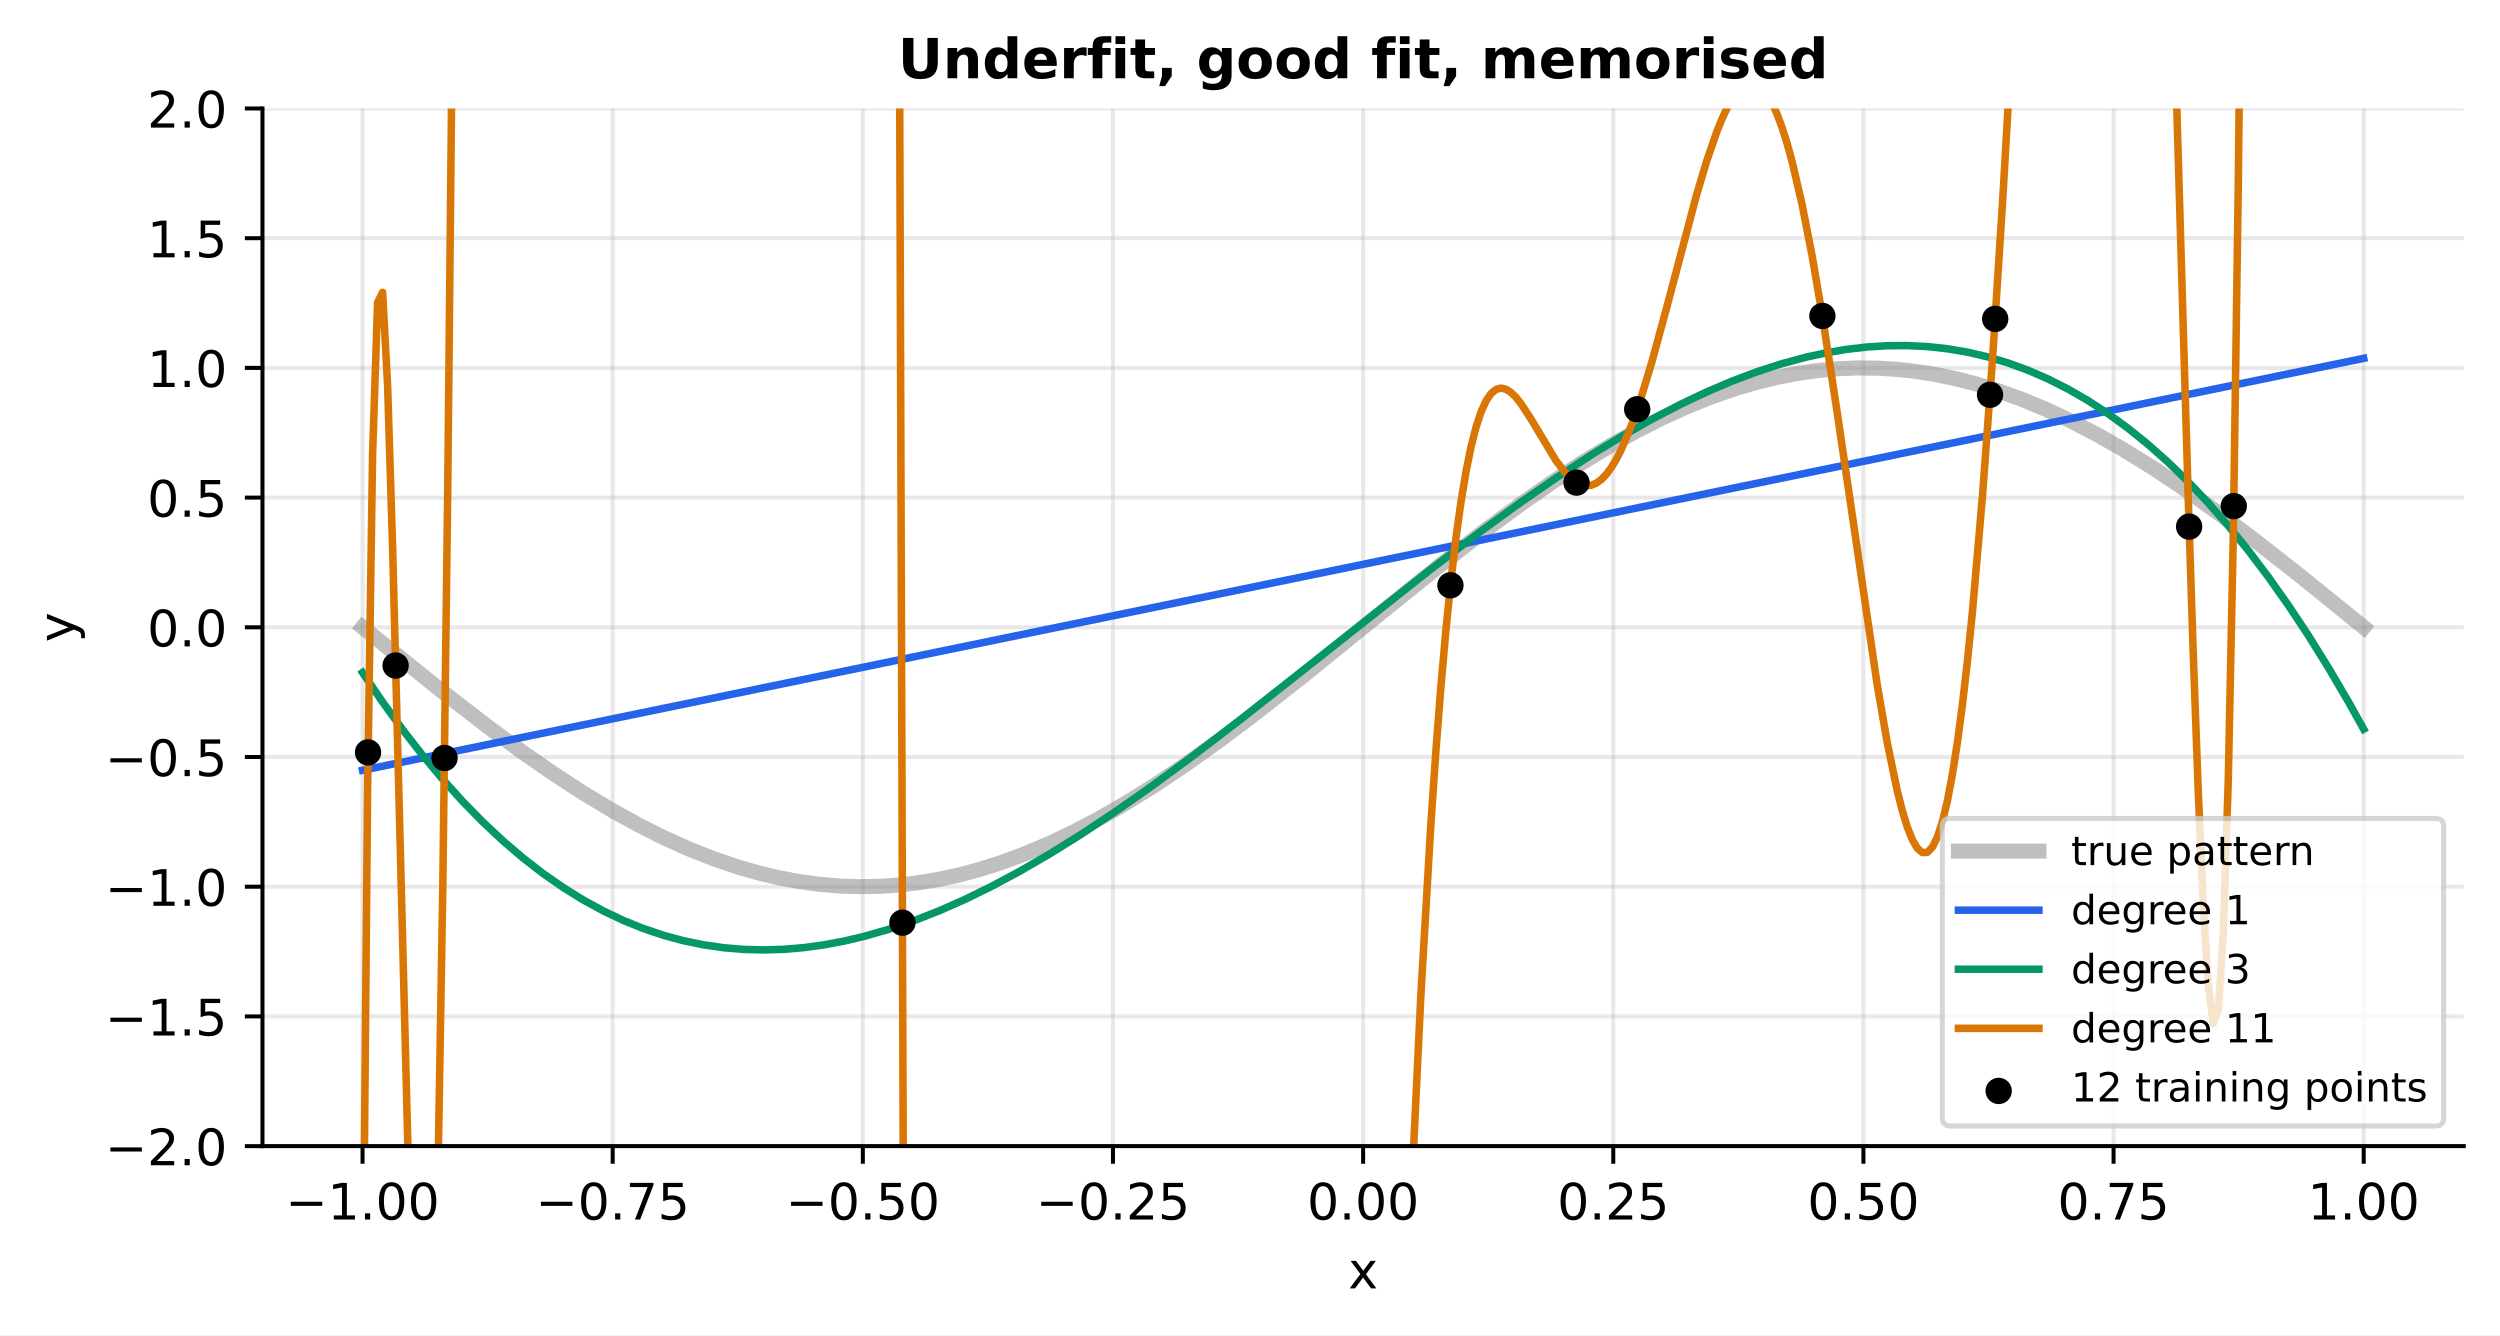
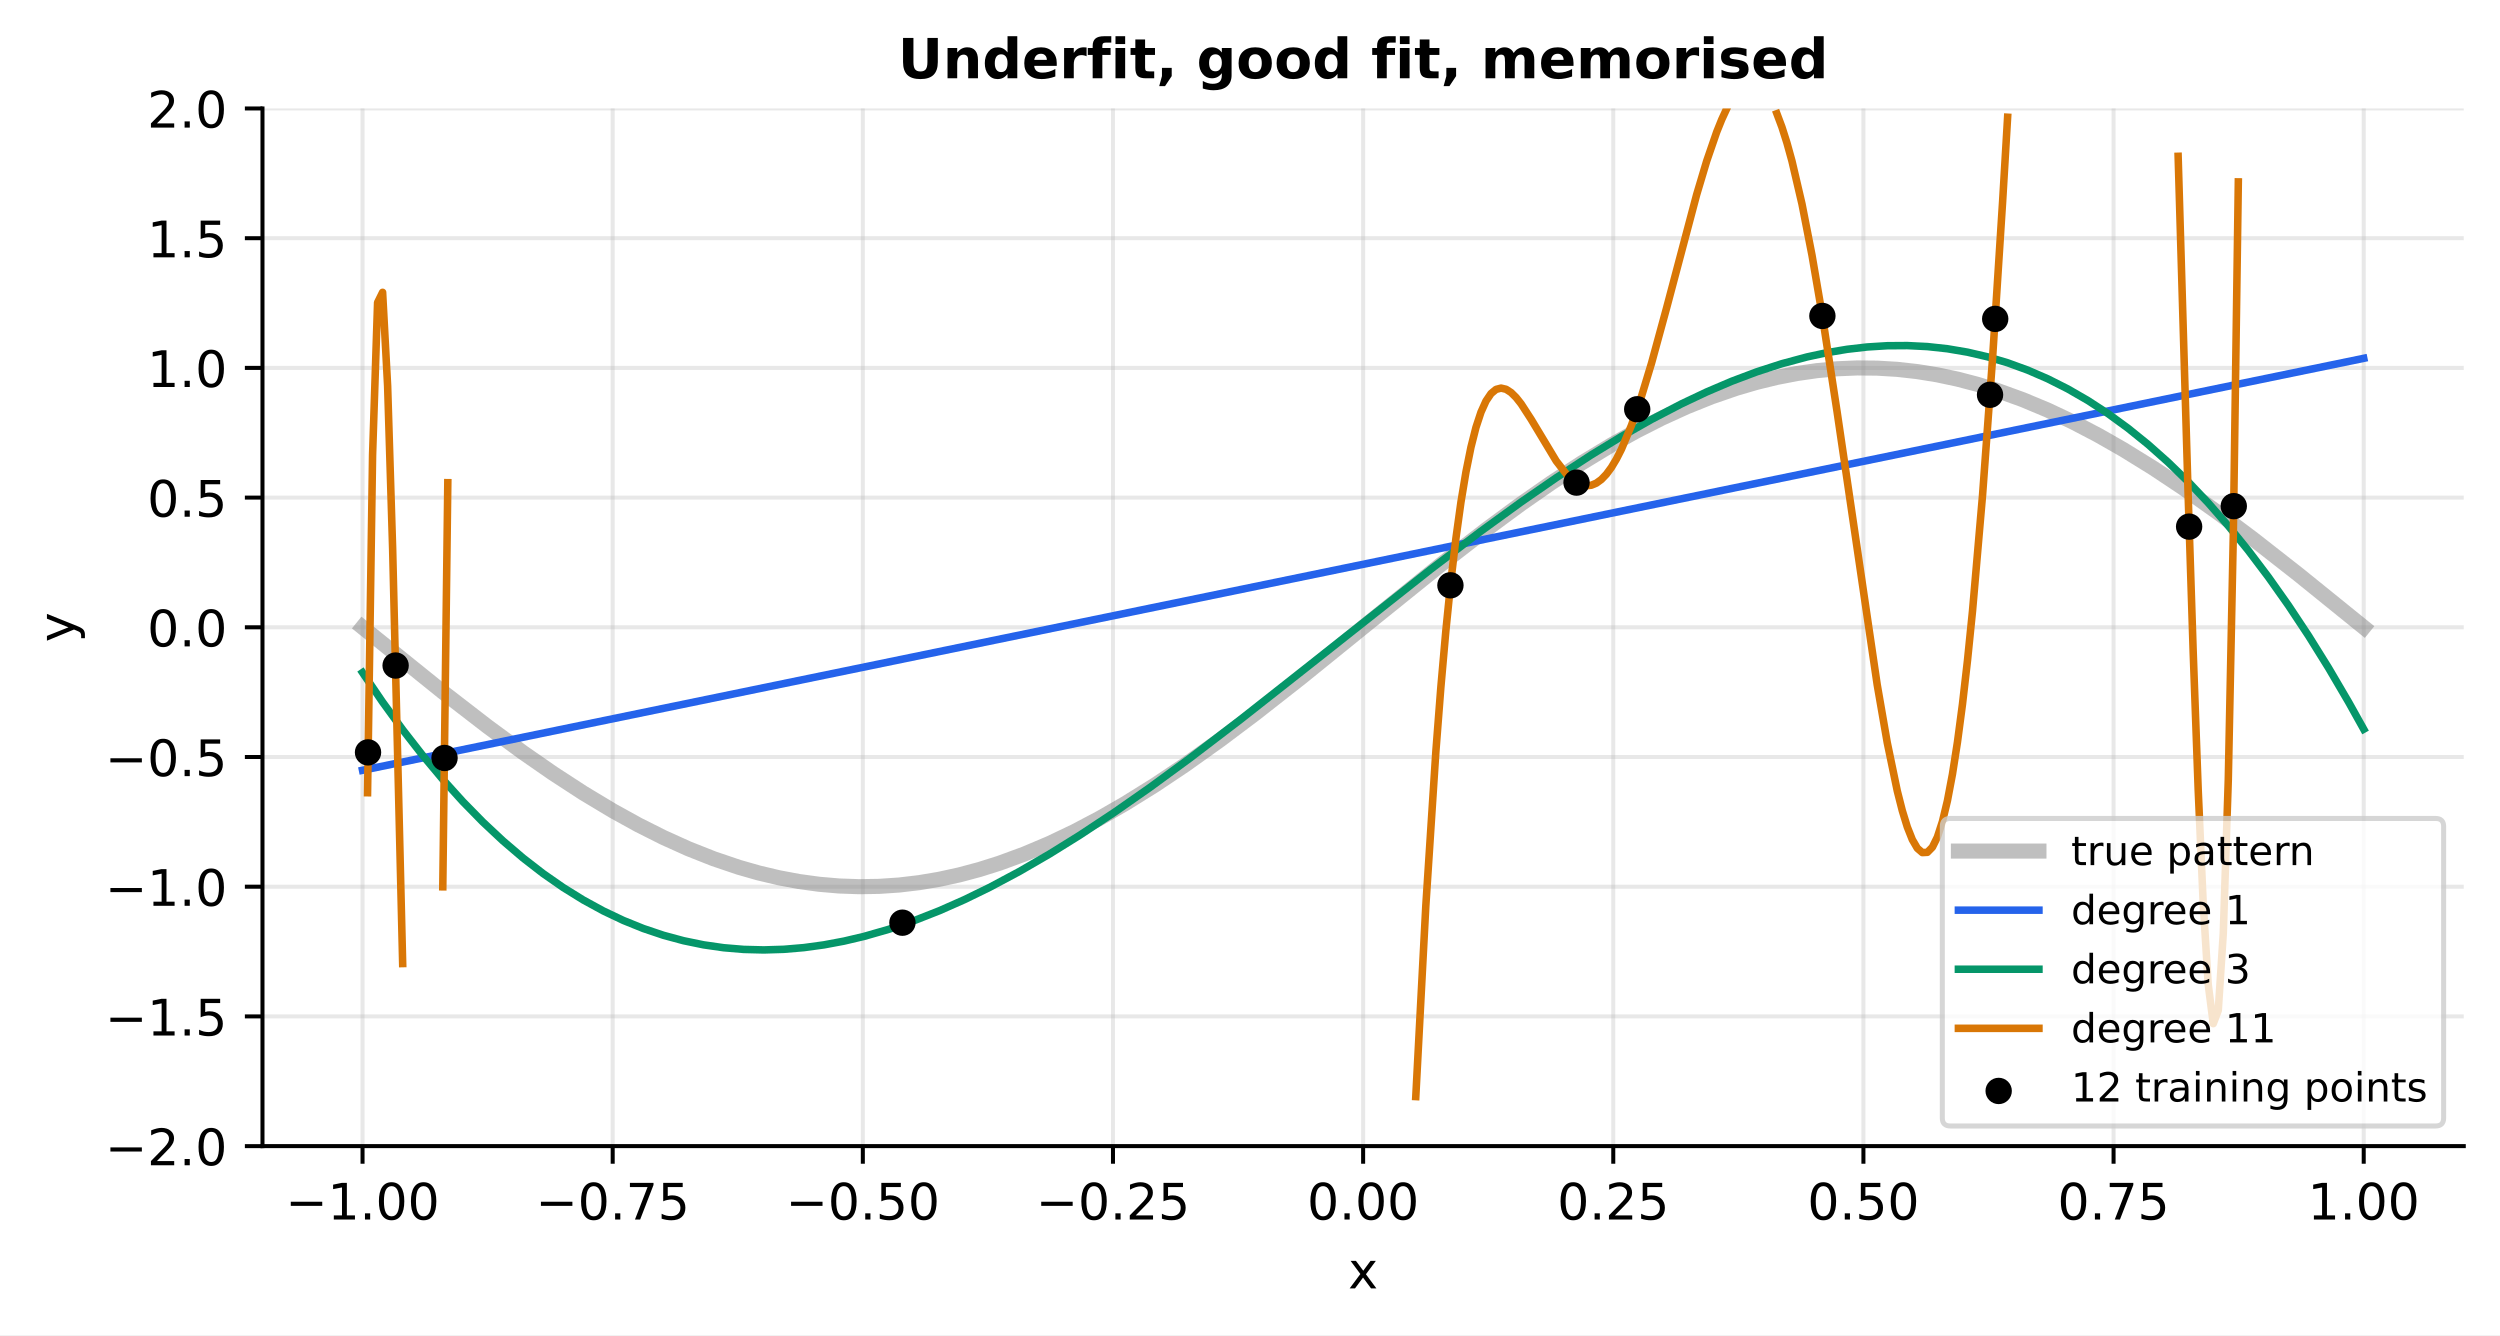
<svg xmlns="http://www.w3.org/2000/svg" xmlns:xlink="http://www.w3.org/1999/xlink" width="496.806pt" height="265.315pt" viewBox="0 0 496.806 265.315" version="1.1">
  <defs>
    <style type="text/css">*{stroke-linejoin: round; stroke-linecap: butt}</style>
  </defs>
  <g id="figure_1">
    <g id="patch_1">
      <path d="M 0 265.315  L 496.806 265.315  L 496.806 0  L 0 0  z " style="fill: #ffffff" />
    </g>
    <g id="axes_1">
      <g id="patch_2">
        <path d="M 52.161 227.758  L 489.606 227.758  L 489.606 21.558  L 52.161 21.558  z " style="fill: #ffffff" />
      </g>
      <g id="matplotlib.axis_1">
        <g id="xtick_1">
          <g id="line2d_1">
            <path d="M 72.045 227.758  L 72.045 21.558  " clip-path="url(#p5c31a13e6e)" style="fill: none; stroke: #b0b0b0; stroke-opacity: 0.3; stroke-width: 0.8; stroke-linecap: square" />
          </g>
          <g id="line2d_2">
            <defs>
              <path id="m7cadcb0e4f" d="M 0 0  L 0 3.5  " style="stroke: #000000; stroke-width: 0.8" />
            </defs>
            <g>
              <use xlink:href="#m7cadcb0e4f" x="72.045" y="227.758" style="stroke: #000000; stroke-width: 0.8" />
            </g>
          </g>
          <g id="text_1">
            <text style="font-size: 10px; font-family: 'DejaVu Sans', 'Bitstream Vera Sans', 'Computer Modern Sans Serif', 'Lucida Grande', 'Verdana', 'Geneva', 'Lucid', 'Arial', 'Helvetica', 'Avant Garde', sans-serif; text-anchor: middle" x="72.045" y="242.357" transform="rotate(-0 72.04482 242.3567)">−1.00</text>
          </g>
        </g>
        <g id="xtick_2">
          <g id="line2d_3">
            <path d="M 121.755 227.758  L 121.755 21.558  " clip-path="url(#p5c31a13e6e)" style="fill: none; stroke: #b0b0b0; stroke-opacity: 0.3; stroke-width: 0.8; stroke-linecap: square" />
          </g>
          <g id="line2d_4">
            <g>
              <use xlink:href="#m7cadcb0e4f" x="121.755" y="227.758" style="stroke: #000000; stroke-width: 0.8" />
            </g>
          </g>
          <g id="text_2">
            <text style="font-size: 10px; font-family: 'DejaVu Sans', 'Bitstream Vera Sans', 'Computer Modern Sans Serif', 'Lucida Grande', 'Verdana', 'Geneva', 'Lucid', 'Arial', 'Helvetica', 'Avant Garde', sans-serif; text-anchor: middle" x="121.755" y="242.357" transform="rotate(-0 121.7545 242.3567)">−0.75</text>
          </g>
        </g>
        <g id="xtick_3">
          <g id="line2d_5">
            <path d="M 171.464 227.758  L 171.464 21.558  " clip-path="url(#p5c31a13e6e)" style="fill: none; stroke: #b0b0b0; stroke-opacity: 0.3; stroke-width: 0.8; stroke-linecap: square" />
          </g>
          <g id="line2d_6">
            <g>
              <use xlink:href="#m7cadcb0e4f" x="171.464" y="227.758" style="stroke: #000000; stroke-width: 0.8" />
            </g>
          </g>
          <g id="text_3">
            <text style="font-size: 10px; font-family: 'DejaVu Sans', 'Bitstream Vera Sans', 'Computer Modern Sans Serif', 'Lucida Grande', 'Verdana', 'Geneva', 'Lucid', 'Arial', 'Helvetica', 'Avant Garde', sans-serif; text-anchor: middle" x="171.464" y="242.357" transform="rotate(-0 171.4642 242.3567)">−0.50</text>
          </g>
        </g>
        <g id="xtick_4">
          <g id="line2d_7">
            <path d="M 221.174 227.758  L 221.174 21.558  " clip-path="url(#p5c31a13e6e)" style="fill: none; stroke: #b0b0b0; stroke-opacity: 0.3; stroke-width: 0.8; stroke-linecap: square" />
          </g>
          <g id="line2d_8">
            <g>
              <use xlink:href="#m7cadcb0e4f" x="221.174" y="227.758" style="stroke: #000000; stroke-width: 0.8" />
            </g>
          </g>
          <g id="text_4">
            <text style="font-size: 10px; font-family: 'DejaVu Sans', 'Bitstream Vera Sans', 'Computer Modern Sans Serif', 'Lucida Grande', 'Verdana', 'Geneva', 'Lucid', 'Arial', 'Helvetica', 'Avant Garde', sans-serif; text-anchor: middle" x="221.174" y="242.357" transform="rotate(-0 221.174 242.3567)">−0.25</text>
          </g>
        </g>
        <g id="xtick_5">
          <g id="line2d_9">
            <path d="M 270.884 227.758  L 270.884 21.558  " clip-path="url(#p5c31a13e6e)" style="fill: none; stroke: #b0b0b0; stroke-opacity: 0.3; stroke-width: 0.8; stroke-linecap: square" />
          </g>
          <g id="line2d_10">
            <g>
              <use xlink:href="#m7cadcb0e4f" x="270.884" y="227.758" style="stroke: #000000; stroke-width: 0.8" />
            </g>
          </g>
          <g id="text_5">
            <text style="font-size: 10px; font-family: 'DejaVu Sans', 'Bitstream Vera Sans', 'Computer Modern Sans Serif', 'Lucida Grande', 'Verdana', 'Geneva', 'Lucid', 'Arial', 'Helvetica', 'Avant Garde', sans-serif; text-anchor: middle" x="270.884" y="242.357" transform="rotate(-0 270.8837 242.3567)">0.00</text>
          </g>
        </g>
        <g id="xtick_6">
          <g id="line2d_11">
            <path d="M 320.593 227.758  L 320.593 21.558  " clip-path="url(#p5c31a13e6e)" style="fill: none; stroke: #b0b0b0; stroke-opacity: 0.3; stroke-width: 0.8; stroke-linecap: square" />
          </g>
          <g id="line2d_12">
            <g>
              <use xlink:href="#m7cadcb0e4f" x="320.593" y="227.758" style="stroke: #000000; stroke-width: 0.8" />
            </g>
          </g>
          <g id="text_6">
            <text style="font-size: 10px; font-family: 'DejaVu Sans', 'Bitstream Vera Sans', 'Computer Modern Sans Serif', 'Lucida Grande', 'Verdana', 'Geneva', 'Lucid', 'Arial', 'Helvetica', 'Avant Garde', sans-serif; text-anchor: middle" x="320.593" y="242.357" transform="rotate(-0 320.5934 242.3567)">0.25</text>
          </g>
        </g>
        <g id="xtick_7">
          <g id="line2d_13">
            <path d="M 370.303 227.758  L 370.303 21.558  " clip-path="url(#p5c31a13e6e)" style="fill: none; stroke: #b0b0b0; stroke-opacity: 0.3; stroke-width: 0.8; stroke-linecap: square" />
          </g>
          <g id="line2d_14">
            <g>
              <use xlink:href="#m7cadcb0e4f" x="370.303" y="227.758" style="stroke: #000000; stroke-width: 0.8" />
            </g>
          </g>
          <g id="text_7">
            <text style="font-size: 10px; font-family: 'DejaVu Sans', 'Bitstream Vera Sans', 'Computer Modern Sans Serif', 'Lucida Grande', 'Verdana', 'Geneva', 'Lucid', 'Arial', 'Helvetica', 'Avant Garde', sans-serif; text-anchor: middle" x="370.303" y="242.357" transform="rotate(-0 370.3031 242.3567)">0.50</text>
          </g>
        </g>
        <g id="xtick_8">
          <g id="line2d_15">
            <path d="M 420.013 227.758  L 420.013 21.558  " clip-path="url(#p5c31a13e6e)" style="fill: none; stroke: #b0b0b0; stroke-opacity: 0.3; stroke-width: 0.8; stroke-linecap: square" />
          </g>
          <g id="line2d_16">
            <g>
              <use xlink:href="#m7cadcb0e4f" x="420.013" y="227.758" style="stroke: #000000; stroke-width: 0.8" />
            </g>
          </g>
          <g id="text_8">
            <text style="font-size: 10px; font-family: 'DejaVu Sans', 'Bitstream Vera Sans', 'Computer Modern Sans Serif', 'Lucida Grande', 'Verdana', 'Geneva', 'Lucid', 'Arial', 'Helvetica', 'Avant Garde', sans-serif; text-anchor: middle" x="420.013" y="242.357" transform="rotate(-0 420.0128 242.3567)">0.75</text>
          </g>
        </g>
        <g id="xtick_9">
          <g id="line2d_17">
            <path d="M 469.723 227.758  L 469.723 21.558  " clip-path="url(#p5c31a13e6e)" style="fill: none; stroke: #b0b0b0; stroke-opacity: 0.3; stroke-width: 0.8; stroke-linecap: square" />
          </g>
          <g id="line2d_18">
            <g>
              <use xlink:href="#m7cadcb0e4f" x="469.723" y="227.758" style="stroke: #000000; stroke-width: 0.8" />
            </g>
          </g>
          <g id="text_9">
            <text style="font-size: 10px; font-family: 'DejaVu Sans', 'Bitstream Vera Sans', 'Computer Modern Sans Serif', 'Lucida Grande', 'Verdana', 'Geneva', 'Lucid', 'Arial', 'Helvetica', 'Avant Garde', sans-serif; text-anchor: middle" x="469.723" y="242.357" transform="rotate(-0 469.7225 242.3567)">1.00</text>
          </g>
        </g>
        <g id="text_10">
          <text style="font-size: 10px; font-family: 'DejaVu Sans', 'Bitstream Vera Sans', 'Computer Modern Sans Serif', 'Lucida Grande', 'Verdana', 'Geneva', 'Lucid', 'Arial', 'Helvetica', 'Avant Garde', sans-serif; text-anchor: middle" x="270.884" y="256.035" transform="rotate(-0 270.8837 256.0348)">x</text>
        </g>
      </g>
      <g id="matplotlib.axis_2">
        <g id="ytick_1">
          <g id="line2d_19">
            <path d="M 52.161 227.758  L 489.606 227.758  " clip-path="url(#p5c31a13e6e)" style="fill: none; stroke: #b0b0b0; stroke-opacity: 0.3; stroke-width: 0.8; stroke-linecap: square" />
          </g>
          <g id="line2d_20">
            <defs>
              <path id="m868c41b290" d="M 0 0  L -3.5 0  " style="stroke: #000000; stroke-width: 0.8" />
            </defs>
            <g>
              <use xlink:href="#m868c41b290" x="52.161" y="227.758" style="stroke: #000000; stroke-width: 0.8" />
            </g>
          </g>
          <g id="text_11">
            <text style="font-size: 10px; font-family: 'DejaVu Sans', 'Bitstream Vera Sans', 'Computer Modern Sans Serif', 'Lucida Grande', 'Verdana', 'Geneva', 'Lucid', 'Arial', 'Helvetica', 'Avant Garde', sans-serif; text-anchor: end" x="45.161" y="231.558" transform="rotate(-0 45.16094 231.5575)">−2.0</text>
          </g>
        </g>
        <g id="ytick_2">
          <g id="line2d_21">
            <path d="M 52.161 201.983  L 489.606 201.983  " clip-path="url(#p5c31a13e6e)" style="fill: none; stroke: #b0b0b0; stroke-opacity: 0.3; stroke-width: 0.8; stroke-linecap: square" />
          </g>
          <g id="line2d_22">
            <g>
              <use xlink:href="#m868c41b290" x="52.161" y="201.983" style="stroke: #000000; stroke-width: 0.8" />
            </g>
          </g>
          <g id="text_12">
            <text style="font-size: 10px; font-family: 'DejaVu Sans', 'Bitstream Vera Sans', 'Computer Modern Sans Serif', 'Lucida Grande', 'Verdana', 'Geneva', 'Lucid', 'Arial', 'Helvetica', 'Avant Garde', sans-serif; text-anchor: end" x="45.161" y="205.782" transform="rotate(-0 45.16094 205.7825)">−1.5</text>
          </g>
        </g>
        <g id="ytick_3">
          <g id="line2d_23">
            <path d="M 52.161 176.208  L 489.606 176.208  " clip-path="url(#p5c31a13e6e)" style="fill: none; stroke: #b0b0b0; stroke-opacity: 0.3; stroke-width: 0.8; stroke-linecap: square" />
          </g>
          <g id="line2d_24">
            <g>
              <use xlink:href="#m868c41b290" x="52.161" y="176.208" style="stroke: #000000; stroke-width: 0.8" />
            </g>
          </g>
          <g id="text_13">
            <text style="font-size: 10px; font-family: 'DejaVu Sans', 'Bitstream Vera Sans', 'Computer Modern Sans Serif', 'Lucida Grande', 'Verdana', 'Geneva', 'Lucid', 'Arial', 'Helvetica', 'Avant Garde', sans-serif; text-anchor: end" x="45.161" y="180.007" transform="rotate(-0 45.16094 180.0075)">−1.0</text>
          </g>
        </g>
        <g id="ytick_4">
          <g id="line2d_25">
            <path d="M 52.161 150.433  L 489.606 150.433  " clip-path="url(#p5c31a13e6e)" style="fill: none; stroke: #b0b0b0; stroke-opacity: 0.3; stroke-width: 0.8; stroke-linecap: square" />
          </g>
          <g id="line2d_26">
            <g>
              <use xlink:href="#m868c41b290" x="52.161" y="150.433" style="stroke: #000000; stroke-width: 0.8" />
            </g>
          </g>
          <g id="text_14">
            <text style="font-size: 10px; font-family: 'DejaVu Sans', 'Bitstream Vera Sans', 'Computer Modern Sans Serif', 'Lucida Grande', 'Verdana', 'Geneva', 'Lucid', 'Arial', 'Helvetica', 'Avant Garde', sans-serif; text-anchor: end" x="45.161" y="154.232" transform="rotate(-0 45.16094 154.2325)">−0.5</text>
          </g>
        </g>
        <g id="ytick_5">
          <g id="line2d_27">
            <path d="M 52.161 124.658  L 489.606 124.658  " clip-path="url(#p5c31a13e6e)" style="fill: none; stroke: #b0b0b0; stroke-opacity: 0.3; stroke-width: 0.8; stroke-linecap: square" />
          </g>
          <g id="line2d_28">
            <g>
              <use xlink:href="#m868c41b290" x="52.161" y="124.658" style="stroke: #000000; stroke-width: 0.8" />
            </g>
          </g>
          <g id="text_15">
            <text style="font-size: 10px; font-family: 'DejaVu Sans', 'Bitstream Vera Sans', 'Computer Modern Sans Serif', 'Lucida Grande', 'Verdana', 'Geneva', 'Lucid', 'Arial', 'Helvetica', 'Avant Garde', sans-serif; text-anchor: end" x="45.161" y="128.458" transform="rotate(-0 45.16094 128.4575)">0.0</text>
          </g>
        </g>
        <g id="ytick_6">
          <g id="line2d_29">
            <path d="M 52.161 98.883  L 489.606 98.883  " clip-path="url(#p5c31a13e6e)" style="fill: none; stroke: #b0b0b0; stroke-opacity: 0.3; stroke-width: 0.8; stroke-linecap: square" />
          </g>
          <g id="line2d_30">
            <g>
              <use xlink:href="#m868c41b290" x="52.161" y="98.883" style="stroke: #000000; stroke-width: 0.8" />
            </g>
          </g>
          <g id="text_16">
            <text style="font-size: 10px; font-family: 'DejaVu Sans', 'Bitstream Vera Sans', 'Computer Modern Sans Serif', 'Lucida Grande', 'Verdana', 'Geneva', 'Lucid', 'Arial', 'Helvetica', 'Avant Garde', sans-serif; text-anchor: end" x="45.161" y="102.683" transform="rotate(-0 45.16094 102.6825)">0.5</text>
          </g>
        </g>
        <g id="ytick_7">
          <g id="line2d_31">
            <path d="M 52.161 73.108  L 489.606 73.108  " clip-path="url(#p5c31a13e6e)" style="fill: none; stroke: #b0b0b0; stroke-opacity: 0.3; stroke-width: 0.8; stroke-linecap: square" />
          </g>
          <g id="line2d_32">
            <g>
              <use xlink:href="#m868c41b290" x="52.161" y="73.108" style="stroke: #000000; stroke-width: 0.8" />
            </g>
          </g>
          <g id="text_17">
            <text style="font-size: 10px; font-family: 'DejaVu Sans', 'Bitstream Vera Sans', 'Computer Modern Sans Serif', 'Lucida Grande', 'Verdana', 'Geneva', 'Lucid', 'Arial', 'Helvetica', 'Avant Garde', sans-serif; text-anchor: end" x="45.161" y="76.907" transform="rotate(-0 45.16094 76.9075)">1.0</text>
          </g>
        </g>
        <g id="ytick_8">
          <g id="line2d_33">
            <path d="M 52.161 47.333  L 489.606 47.333  " clip-path="url(#p5c31a13e6e)" style="fill: none; stroke: #b0b0b0; stroke-opacity: 0.3; stroke-width: 0.8; stroke-linecap: square" />
          </g>
          <g id="line2d_34">
            <g>
              <use xlink:href="#m868c41b290" x="52.161" y="47.333" style="stroke: #000000; stroke-width: 0.8" />
            </g>
          </g>
          <g id="text_18">
            <text style="font-size: 10px; font-family: 'DejaVu Sans', 'Bitstream Vera Sans', 'Computer Modern Sans Serif', 'Lucida Grande', 'Verdana', 'Geneva', 'Lucid', 'Arial', 'Helvetica', 'Avant Garde', sans-serif; text-anchor: end" x="45.161" y="51.133" transform="rotate(-0 45.16094 51.1325)">1.5</text>
          </g>
        </g>
        <g id="ytick_9">
          <g id="line2d_35">
            <path d="M 52.161 21.558  L 489.606 21.558  " clip-path="url(#p5c31a13e6e)" style="fill: none; stroke: #b0b0b0; stroke-opacity: 0.3; stroke-width: 0.8; stroke-linecap: square" />
          </g>
          <g id="line2d_36">
            <g>
              <use xlink:href="#m868c41b290" x="52.161" y="21.558" style="stroke: #000000; stroke-width: 0.8" />
            </g>
          </g>
          <g id="text_19">
            <text style="font-size: 10px; font-family: 'DejaVu Sans', 'Bitstream Vera Sans', 'Computer Modern Sans Serif', 'Lucida Grande', 'Verdana', 'Geneva', 'Lucid', 'Arial', 'Helvetica', 'Avant Garde', sans-serif; text-anchor: end" x="45.161" y="25.358" transform="rotate(-0 45.16094 25.3575)">2.0</text>
          </g>
        </g>
        <g id="text_20">
          <text style="font-size: 10px; font-family: 'DejaVu Sans', 'Bitstream Vera Sans', 'Computer Modern Sans Serif', 'Lucida Grande', 'Verdana', 'Geneva', 'Lucid', 'Arial', 'Helvetica', 'Avant Garde', sans-serif; text-anchor: middle" x="14.798" y="124.658" transform="rotate(-90 14.79844 124.6583)">y</text>
        </g>
      </g>
      <g id="line2d_37">
        <path d="M 72.045 124.658  L 87.992 137.51  L 96.962 144.432  L 103.939 149.55  L 109.919 153.697  L 115.899 157.586  L 121.879 161.181  L 126.863 163.93  L 131.846 166.435  L 136.829 168.681  L 141.813 170.654  L 146.796 172.342  L 150.783 173.481  L 154.77 174.425  L 158.756 175.173  L 162.743 175.72  L 166.73 176.064  L 170.717 176.205  L 174.703 176.141  L 178.69 175.873  L 182.677 175.401  L 186.664 174.729  L 190.65 173.858  L 194.637 172.792  L 198.624 171.534  L 203.607 169.702  L 208.591 167.591  L 213.574 165.214  L 218.558 162.585  L 223.541 159.721  L 229.521 156  L 235.501 151.999  L 242.478 147.025  L 249.455 141.78  L 258.425 134.74  L 272.379 123.441  L 286.332 112.2  L 295.302 105.26  L 302.279 100.123  L 308.259 95.955  L 314.24 92.044  L 320.22 88.423  L 325.203 85.651  L 330.186 83.121  L 335.17 80.848  L 340.153 78.847  L 345.137 77.13  L 349.124 75.968  L 353.11 74.999  L 357.097 74.226  L 361.084 73.654  L 365.07 73.284  L 369.057 73.118  L 373.044 73.157  L 377.031 73.399  L 381.017 73.845  L 385.004 74.493  L 388.991 75.339  L 392.978 76.381  L 396.964 77.615  L 401.948 79.418  L 406.931 81.502  L 411.915 83.854  L 416.898 86.458  L 421.882 89.299  L 427.862 92.996  L 433.842 96.975  L 440.819 101.927  L 447.795 107.154  L 456.766 114.179  L 469.723 124.658  L 469.723 124.658  " clip-path="url(#p5c31a13e6e)" style="fill: none; stroke: #808080; stroke-opacity: 0.5; stroke-width: 3; stroke-linecap: square" />
      </g>
      <g id="line2d_38">
        <path d="M 72.045 153.071  L 469.723 71.206  L 469.723 71.206  " clip-path="url(#p5c31a13e6e)" style="fill: none; stroke: #2563eb; stroke-width: 1.5; stroke-linecap: square" />
      </g>
      <g id="line2d_39">
        <path d="M 72.045 133.656  L 76.032 139.516  L 80.018 145.002  L 84.005 150.122  L 87.992 154.884  L 91.979 159.295  L 95.965 163.363  L 99.952 167.096  L 103.939 170.503  L 107.926 173.59  L 111.912 176.367  L 115.899 178.841  L 119.886 181.019  L 123.872 182.911  L 127.859 184.522  L 131.846 185.863  L 135.833 186.94  L 139.819 187.761  L 143.806 188.335  L 147.793 188.669  L 151.78 188.771  L 155.766 188.649  L 159.753 188.312  L 163.74 187.766  L 167.727 187.02  L 171.713 186.081  L 176.697 184.65  L 181.68 182.946  L 186.664 180.985  L 191.647 178.783  L 196.631 176.354  L 202.611 173.163  L 208.591 169.694  L 214.571 165.976  L 221.548 161.358  L 228.525 156.478  L 236.498 150.635  L 246.465 143.025  L 259.422 132.816  L 284.339 113.113  L 294.306 105.553  L 302.279 99.765  L 309.256 94.943  L 316.233 90.394  L 322.213 86.743  L 328.193 83.349  L 334.173 80.24  L 339.157 77.885  L 344.14 75.761  L 349.124 73.885  L 354.107 72.271  L 359.09 70.934  L 363.077 70.075  L 367.064 69.412  L 371.051 68.952  L 375.037 68.704  L 379.024 68.675  L 383.011 68.873  L 386.998 69.306  L 390.984 69.983  L 394.971 70.91  L 398.958 72.096  L 402.945 73.549  L 406.931 75.277  L 410.918 77.288  L 414.905 79.589  L 418.892 82.188  L 422.878 85.094  L 426.865 88.314  L 430.852 91.857  L 434.839 95.729  L 438.825 99.94  L 442.812 104.496  L 446.799 109.407  L 450.785 114.679  L 454.772 120.321  L 458.759 126.341  L 462.746 132.746  L 466.732 139.544  L 469.723 144.906  L 469.723 144.906  " clip-path="url(#p5c31a13e6e)" style="fill: none; stroke: #059669; stroke-width: 1.5; stroke-linecap: square" />
      </g>
      <g id="line2d_40">
-         <path d="M 72.086 266.315  L 73.042 157.531  L 74.038 90.409  L 75.035 60.116  L 76.032 58.094  L 77.028 76.674  L 78.025 109.019  L 82.012 265.364  L 82.051 266.315  M 86.231 266.315  L 86.995 235.845  L 87.992 176.23  L 88.988 95.923  L 89.94 -1  M 178.721 -1  L 179.612 266.315  M 279.259 266.315  L 280.352 239.813  L 282.346 198.01  L 284.339 163.825  L 285.336 149.369  L 286.332 136.549  L 287.329 125.276  L 288.326 115.456  L 289.322 106.996  L 290.319 99.805  L 291.316 93.791  L 292.312 88.861  L 293.309 84.927  L 294.306 81.899  L 295.302 79.689  L 296.299 78.212  L 297.296 77.384  L 298.293 77.125  L 299.289 77.357  L 300.286 78.002  L 301.283 78.989  L 302.279 80.249  L 304.273 83.325  L 309.256 91.608  L 311.249 94.172  L 312.246 95.146  L 313.243 95.879  L 314.24 96.347  L 315.236 96.534  L 316.233 96.424  L 317.23 96.009  L 318.226 95.283  L 319.223 94.243  L 320.22 92.891  L 321.216 91.232  L 322.213 89.276  L 324.206 84.522  L 326.2 78.762  L 328.193 72.174  L 331.183 61.221  L 337.163 38.677  L 339.157 32.004  L 341.15 26.221  L 342.147 23.745  L 343.143 21.588  L 344.14 19.778  L 345.137 18.34  L 346.133 17.301  L 347.13 16.681  L 348.127 16.498  L 349.124 16.77  L 350.12 17.507  L 351.117 18.721  L 352.114 20.416  L 353.11 22.594  L 354.107 25.255  L 355.104 28.391  L 356.1 31.995  L 358.094 40.542  L 360.087 50.74  L 362.08 62.363  L 365.07 81.826  L 373.044 136.085  L 375.037 147.575  L 377.031 157.175  L 378.027 161.096  L 379.024 164.345  L 380.021 166.857  L 381.017 168.571  L 382.014 169.429  L 383.011 169.375  L 384.008 168.36  L 385.004 166.337  L 386.001 163.267  L 386.998 159.115  L 387.994 153.854  L 388.991 147.463  L 389.988 139.93  L 390.984 131.251  L 391.981 121.431  L 393.974 98.437  L 395.968 71.189  L 397.961 40.101  L 400.327 -1  M 431.921 -1  L 434.839 98.583  L 435.835 129.522  L 436.832 156.989  L 437.829 179.571  L 438.825 195.657  L 439.822 203.42  L 440.819 200.803  L 441.815 185.497  L 442.812 154.921  L 443.809 106.201  L 444.805 36.148  L 445.195 -1  L 445.195 -1  " clip-path="url(#p5c31a13e6e)" style="fill: none; stroke: #d97706; stroke-width: 1.5; stroke-linecap: square" />
+         <path d="M 73.042 157.531  L 74.038 90.409  L 75.035 60.116  L 76.032 58.094  L 77.028 76.674  L 78.025 109.019  L 80.018 191.48  M 87.992 176.23  L 88.988 95.923  M 281.349 217.916  L 283.342 180.009  L 285.336 149.369  L 286.332 136.549  L 287.329 125.276  L 288.326 115.456  L 289.322 106.996  L 290.319 99.805  L 291.316 93.791  L 292.312 88.861  L 293.309 84.927  L 294.306 81.899  L 295.302 79.689  L 296.299 78.212  L 297.296 77.384  L 298.293 77.125  L 299.289 77.357  L 300.286 78.002  L 301.283 78.989  L 302.279 80.249  L 304.273 83.325  L 309.256 91.608  L 311.249 94.172  L 312.246 95.146  L 313.243 95.879  L 314.24 96.347  L 315.236 96.534  L 316.233 96.424  L 317.23 96.009  L 318.226 95.283  L 319.223 94.243  L 320.22 92.891  L 321.216 91.232  L 322.213 89.276  L 324.206 84.522  L 326.2 78.762  L 328.193 72.174  L 331.183 61.221  L 337.163 38.677  L 339.157 32.004  L 341.15 26.221  L 342.147 23.745  L 343.143 21.588  M 353.11 22.594  L 354.107 25.255  L 355.104 28.391  L 356.1 31.995  L 358.094 40.542  L 360.087 50.74  L 362.08 62.363  L 365.07 81.826  L 373.044 136.085  L 375.037 147.575  L 377.031 157.175  L 378.027 161.096  L 379.024 164.345  L 380.021 166.857  L 381.017 168.571  L 382.014 169.429  L 383.011 169.375  L 384.008 168.36  L 385.004 166.337  L 386.001 163.267  L 386.998 159.115  L 387.994 153.854  L 388.991 147.463  L 389.988 139.93  L 390.984 131.251  L 391.981 121.431  L 393.974 98.437  L 395.968 71.189  L 397.961 40.101  L 398.958 23.297  M 432.845 31.063  L 434.839 98.583  L 435.835 129.522  L 436.832 156.989  L 437.829 179.571  L 438.825 195.657  L 439.822 203.42  L 440.819 200.803  L 441.815 185.497  L 442.812 154.921  L 443.809 106.201  L 444.805 36.148  L 444.805 36.148  " clip-path="url(#p5c31a13e6e)" style="fill: none; stroke: #d97706; stroke-width: 1.5; stroke-linecap: square" />
      </g>
      <g id="patch_3">
        <path d="M 52.161 227.758  L 52.161 21.558  " style="fill: none; stroke: #000000; stroke-width: 0.8; stroke-linejoin: miter; stroke-linecap: square" />
      </g>
      <g id="patch_4">
        <path d="M 52.161 227.758  L 489.606 227.758  " style="fill: none; stroke: #000000; stroke-width: 0.8; stroke-linejoin: miter; stroke-linecap: square" />
      </g>
      <g id="text_21">
        <text style="font-weight: 700; font-size: 11px; font-family: 'DejaVu Sans', 'Bitstream Vera Sans', 'Computer Modern Sans Serif', 'Lucida Grande', 'Verdana', 'Geneva', 'Lucid', 'Arial', 'Helvetica', 'Avant Garde', sans-serif; text-anchor: middle" x="270.884" y="15.558" transform="rotate(-0 270.8837 15.55828)">Underfit, good fit, memorised</text>
      </g>
      <g id="PathCollection_1">
        <defs>
          <path id="m896bee9e94" d="M 0 2.121  C 0.563 2.121 1.102 1.898 1.5 1.5  C 1.898 1.102 2.121 0.563 2.121 0  C 2.121 -0.563 1.898 -1.102 1.5 -1.5  C 1.102 -1.898 0.563 -2.121 0 -2.121  C -0.563 -2.121 -1.102 -1.898 -1.5 -1.5  C -1.898 -1.102 -2.121 -0.563 -2.121 0  C -2.121 0.563 -1.898 1.102 -1.5 1.5  C -1.102 1.898 -0.563 2.121 0 2.121  z " style="stroke: #000000" />
        </defs>
        <g clip-path="url(#p5c31a13e6e)">
          <use xlink:href="#m896bee9e94" x="73.134" y="149.516" style="stroke: #000000" />
          <use xlink:href="#m896bee9e94" x="78.617" y="132.258" style="stroke: #000000" />
          <use xlink:href="#m896bee9e94" x="88.339" y="150.629" style="stroke: #000000" />
          <use xlink:href="#m896bee9e94" x="179.333" y="183.36" style="stroke: #000000" />
          <use xlink:href="#m896bee9e94" x="288.232" y="116.316" style="stroke: #000000" />
          <use xlink:href="#m896bee9e94" x="313.29" y="95.907" style="stroke: #000000" />
          <use xlink:href="#m896bee9e94" x="325.35" y="81.329" style="stroke: #000000" />
          <use xlink:href="#m896bee9e94" x="362.149" y="62.787" style="stroke: #000000" />
          <use xlink:href="#m896bee9e94" x="395.464" y="78.454" style="stroke: #000000" />
          <use xlink:href="#m896bee9e94" x="396.492" y="63.37" style="stroke: #000000" />
          <use xlink:href="#m896bee9e94" x="435.027" y="104.652" style="stroke: #000000" />
          <use xlink:href="#m896bee9e94" x="443.902" y="100.583" style="stroke: #000000" />
        </g>
      </g>
      <g id="legend_1">
        <g id="patch_5">
          <path d="M 387.58 223.758  L 484.006 223.758  Q 485.606 223.758 485.606 222.158  L 485.606 164.246  Q 485.606 162.646 484.006 162.646  L 387.58 162.646  Q 385.98 162.646 385.98 164.246  L 385.98 222.158  Q 385.98 223.758 387.58 223.758  z " style="fill: #ffffff; opacity: 0.8; stroke: #cccccc; stroke-linejoin: miter" />
        </g>
        <g id="line2d_41">
          <path d="M 389.18 169.125  L 397.18 169.125  L 405.18 169.125  " style="fill: none; stroke: #808080; stroke-opacity: 0.5; stroke-width: 3; stroke-linecap: square" />
        </g>
        <g id="text_22">
          <text style="font-size: 8px; font-family: 'DejaVu Sans', 'Bitstream Vera Sans', 'Computer Modern Sans Serif', 'Lucida Grande', 'Verdana', 'Geneva', 'Lucid', 'Arial', 'Helvetica', 'Avant Garde', sans-serif; text-anchor: start" x="411.58" y="171.925" transform="rotate(-0 411.5801 171.9245)">true pattern</text>
        </g>
        <g id="line2d_42">
          <path d="M 389.18 180.867  L 397.18 180.867  L 405.18 180.867  " style="fill: none; stroke: #2563eb; stroke-width: 1.5; stroke-linecap: square" />
        </g>
        <g id="text_23">
          <text style="font-size: 8px; font-family: 'DejaVu Sans', 'Bitstream Vera Sans', 'Computer Modern Sans Serif', 'Lucida Grande', 'Verdana', 'Geneva', 'Lucid', 'Arial', 'Helvetica', 'Avant Garde', sans-serif; text-anchor: start" x="411.58" y="183.667" transform="rotate(-0 411.5801 183.667)">degree 1</text>
        </g>
        <g id="line2d_43">
          <path d="M 389.18 192.61  L 397.18 192.61  L 405.18 192.61  " style="fill: none; stroke: #059669; stroke-width: 1.5; stroke-linecap: square" />
        </g>
        <g id="text_24">
          <text style="font-size: 8px; font-family: 'DejaVu Sans', 'Bitstream Vera Sans', 'Computer Modern Sans Serif', 'Lucida Grande', 'Verdana', 'Geneva', 'Lucid', 'Arial', 'Helvetica', 'Avant Garde', sans-serif; text-anchor: start" x="411.58" y="195.41" transform="rotate(-0 411.5801 195.4095)">degree 3</text>
        </g>
        <g id="line2d_44">
          <path d="M 389.18 204.352  L 397.18 204.352  L 405.18 204.352  " style="fill: none; stroke: #d97706; stroke-width: 1.5; stroke-linecap: square" />
        </g>
        <g id="text_25">
          <text style="font-size: 8px; font-family: 'DejaVu Sans', 'Bitstream Vera Sans', 'Computer Modern Sans Serif', 'Lucida Grande', 'Verdana', 'Geneva', 'Lucid', 'Arial', 'Helvetica', 'Avant Garde', sans-serif; text-anchor: start" x="411.58" y="207.152" transform="rotate(-0 411.5801 207.152)">degree 11</text>
        </g>
        <g id="PathCollection_2">
          <g>
            <use xlink:href="#m896bee9e94" x="397.18" y="216.795" style="stroke: #000000" />
          </g>
        </g>
        <g id="text_26">
          <text style="font-size: 8px; font-family: 'DejaVu Sans', 'Bitstream Vera Sans', 'Computer Modern Sans Serif', 'Lucida Grande', 'Verdana', 'Geneva', 'Lucid', 'Arial', 'Helvetica', 'Avant Garde', sans-serif; text-anchor: start" x="411.58" y="218.895" transform="rotate(-0 411.5801 218.8945)">12 training points</text>
        </g>
      </g>
    </g>
  </g>
  <defs>
    <clipPath id="p5c31a13e6e">
      <rect x="52.161" y="21.558" width="437.445" height="206.2" />
    </clipPath>
  </defs>
</svg>
